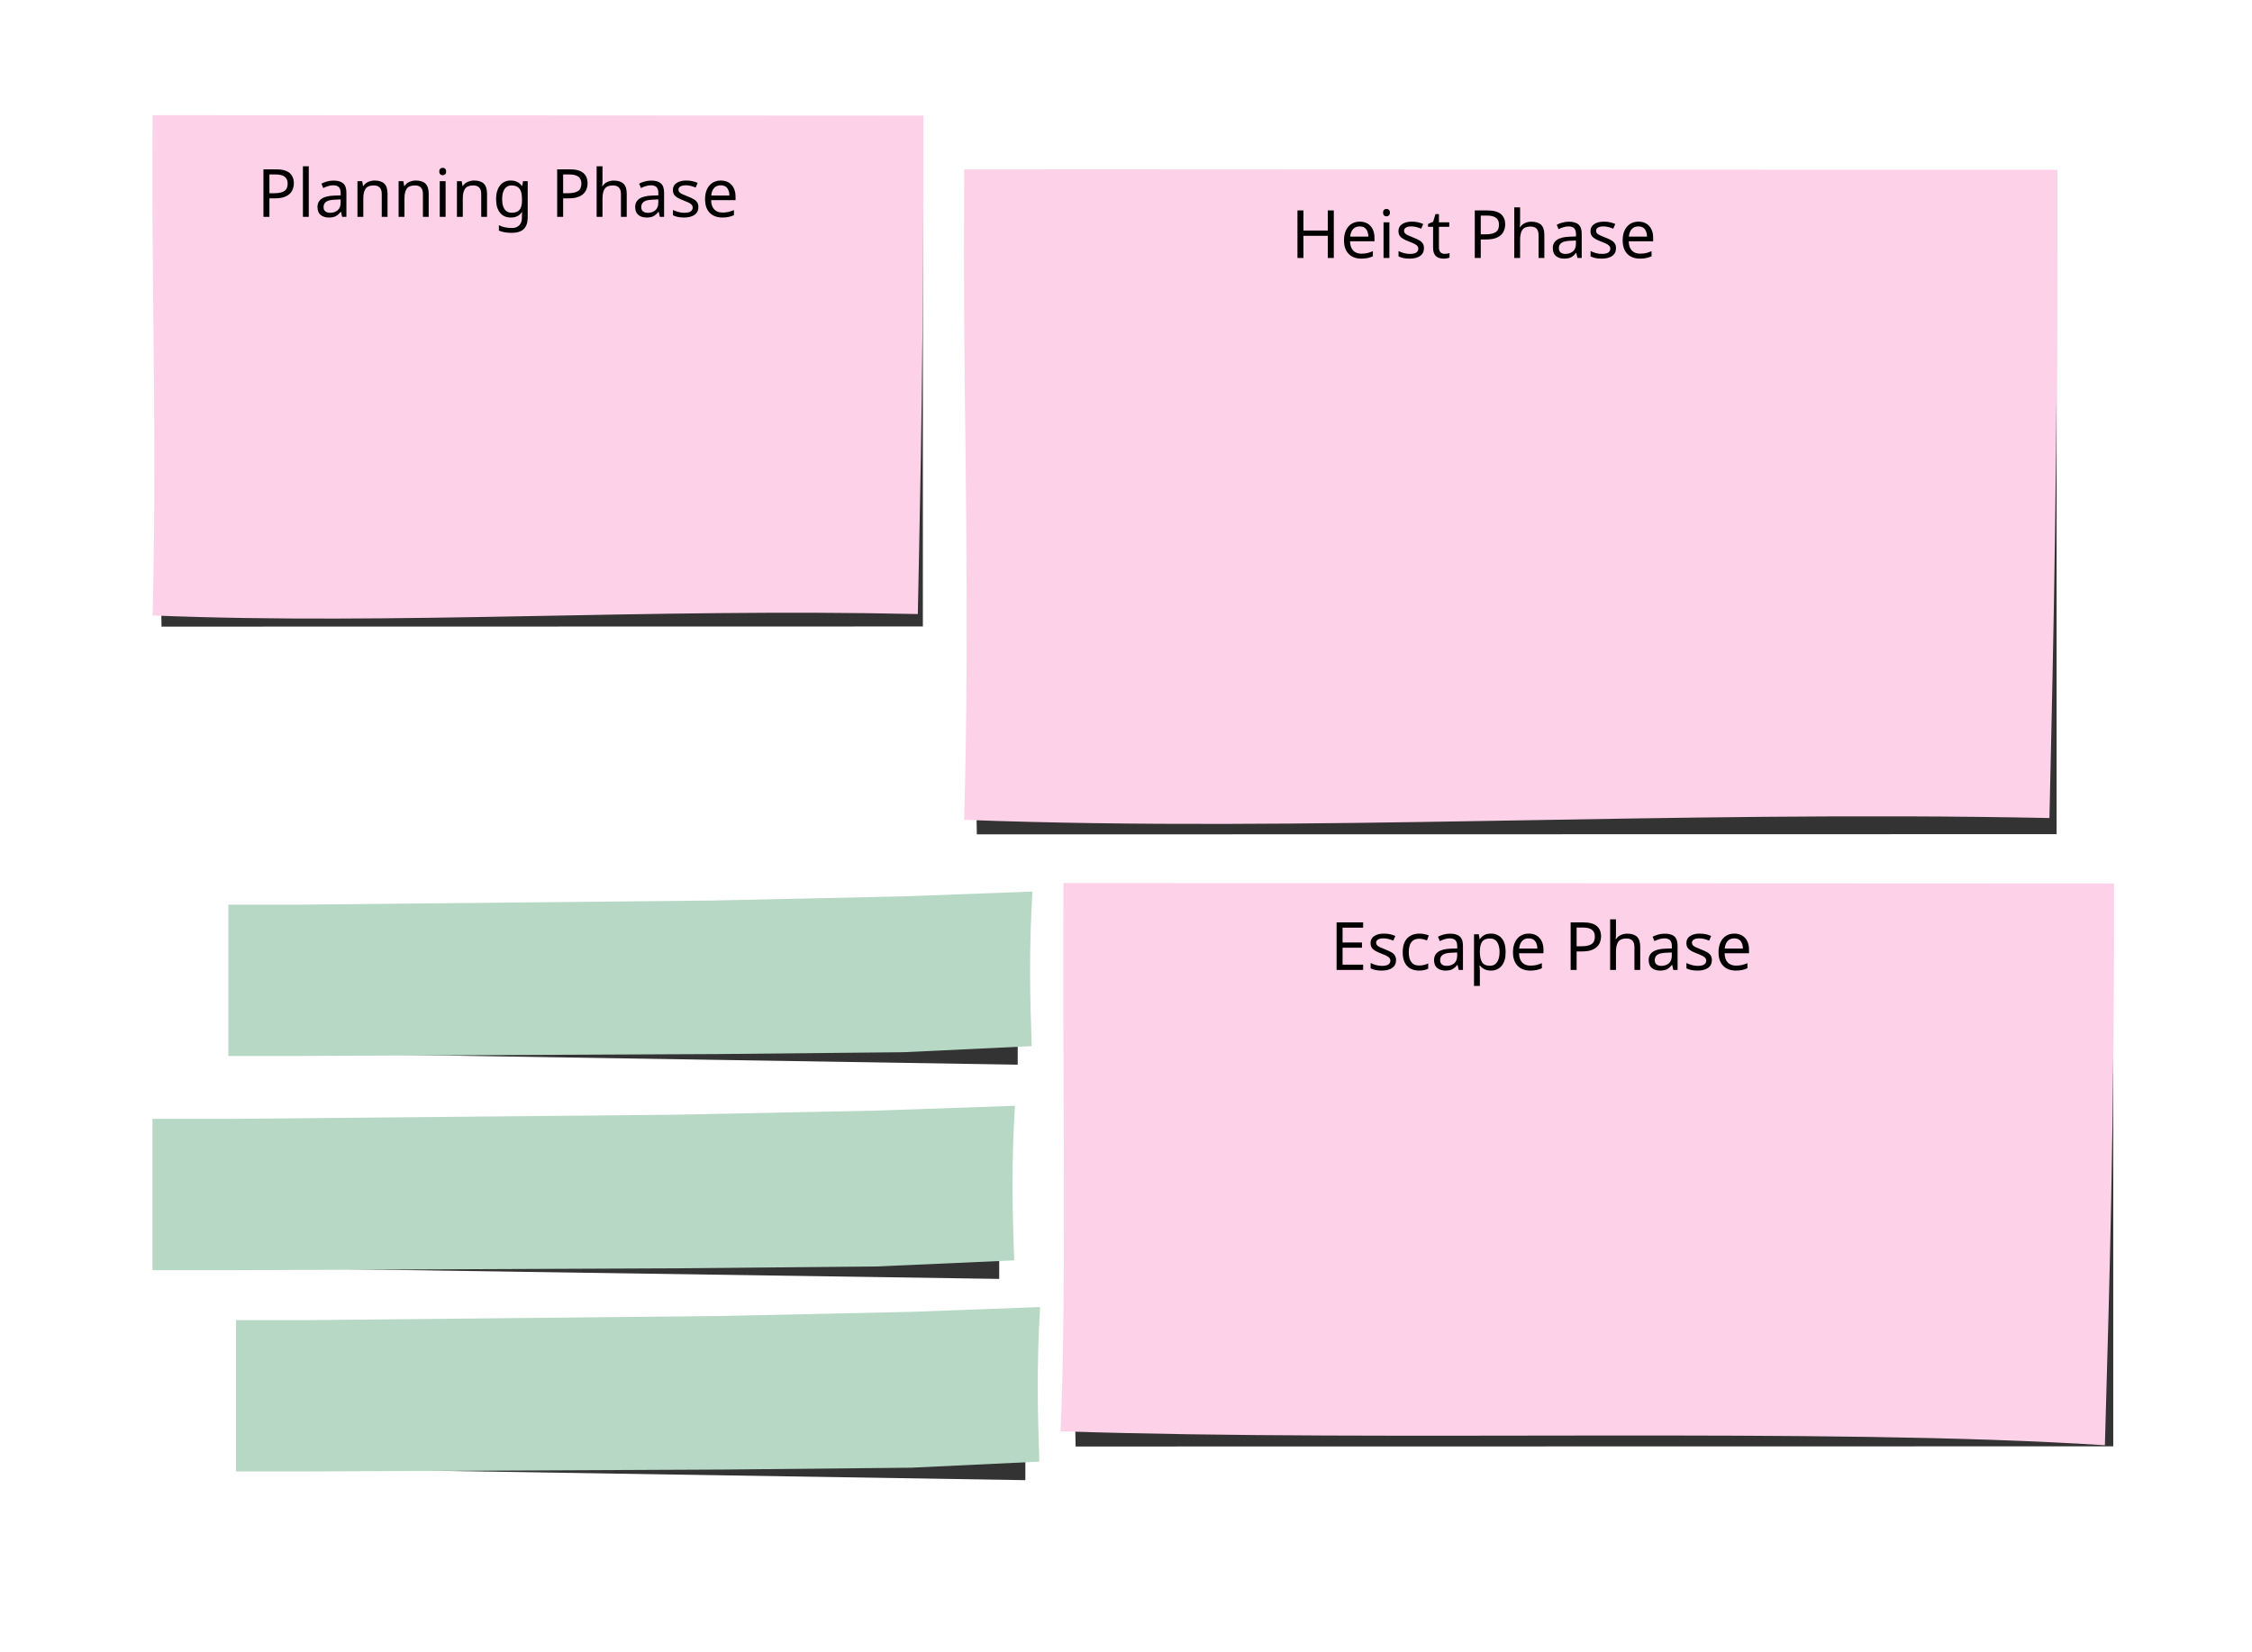
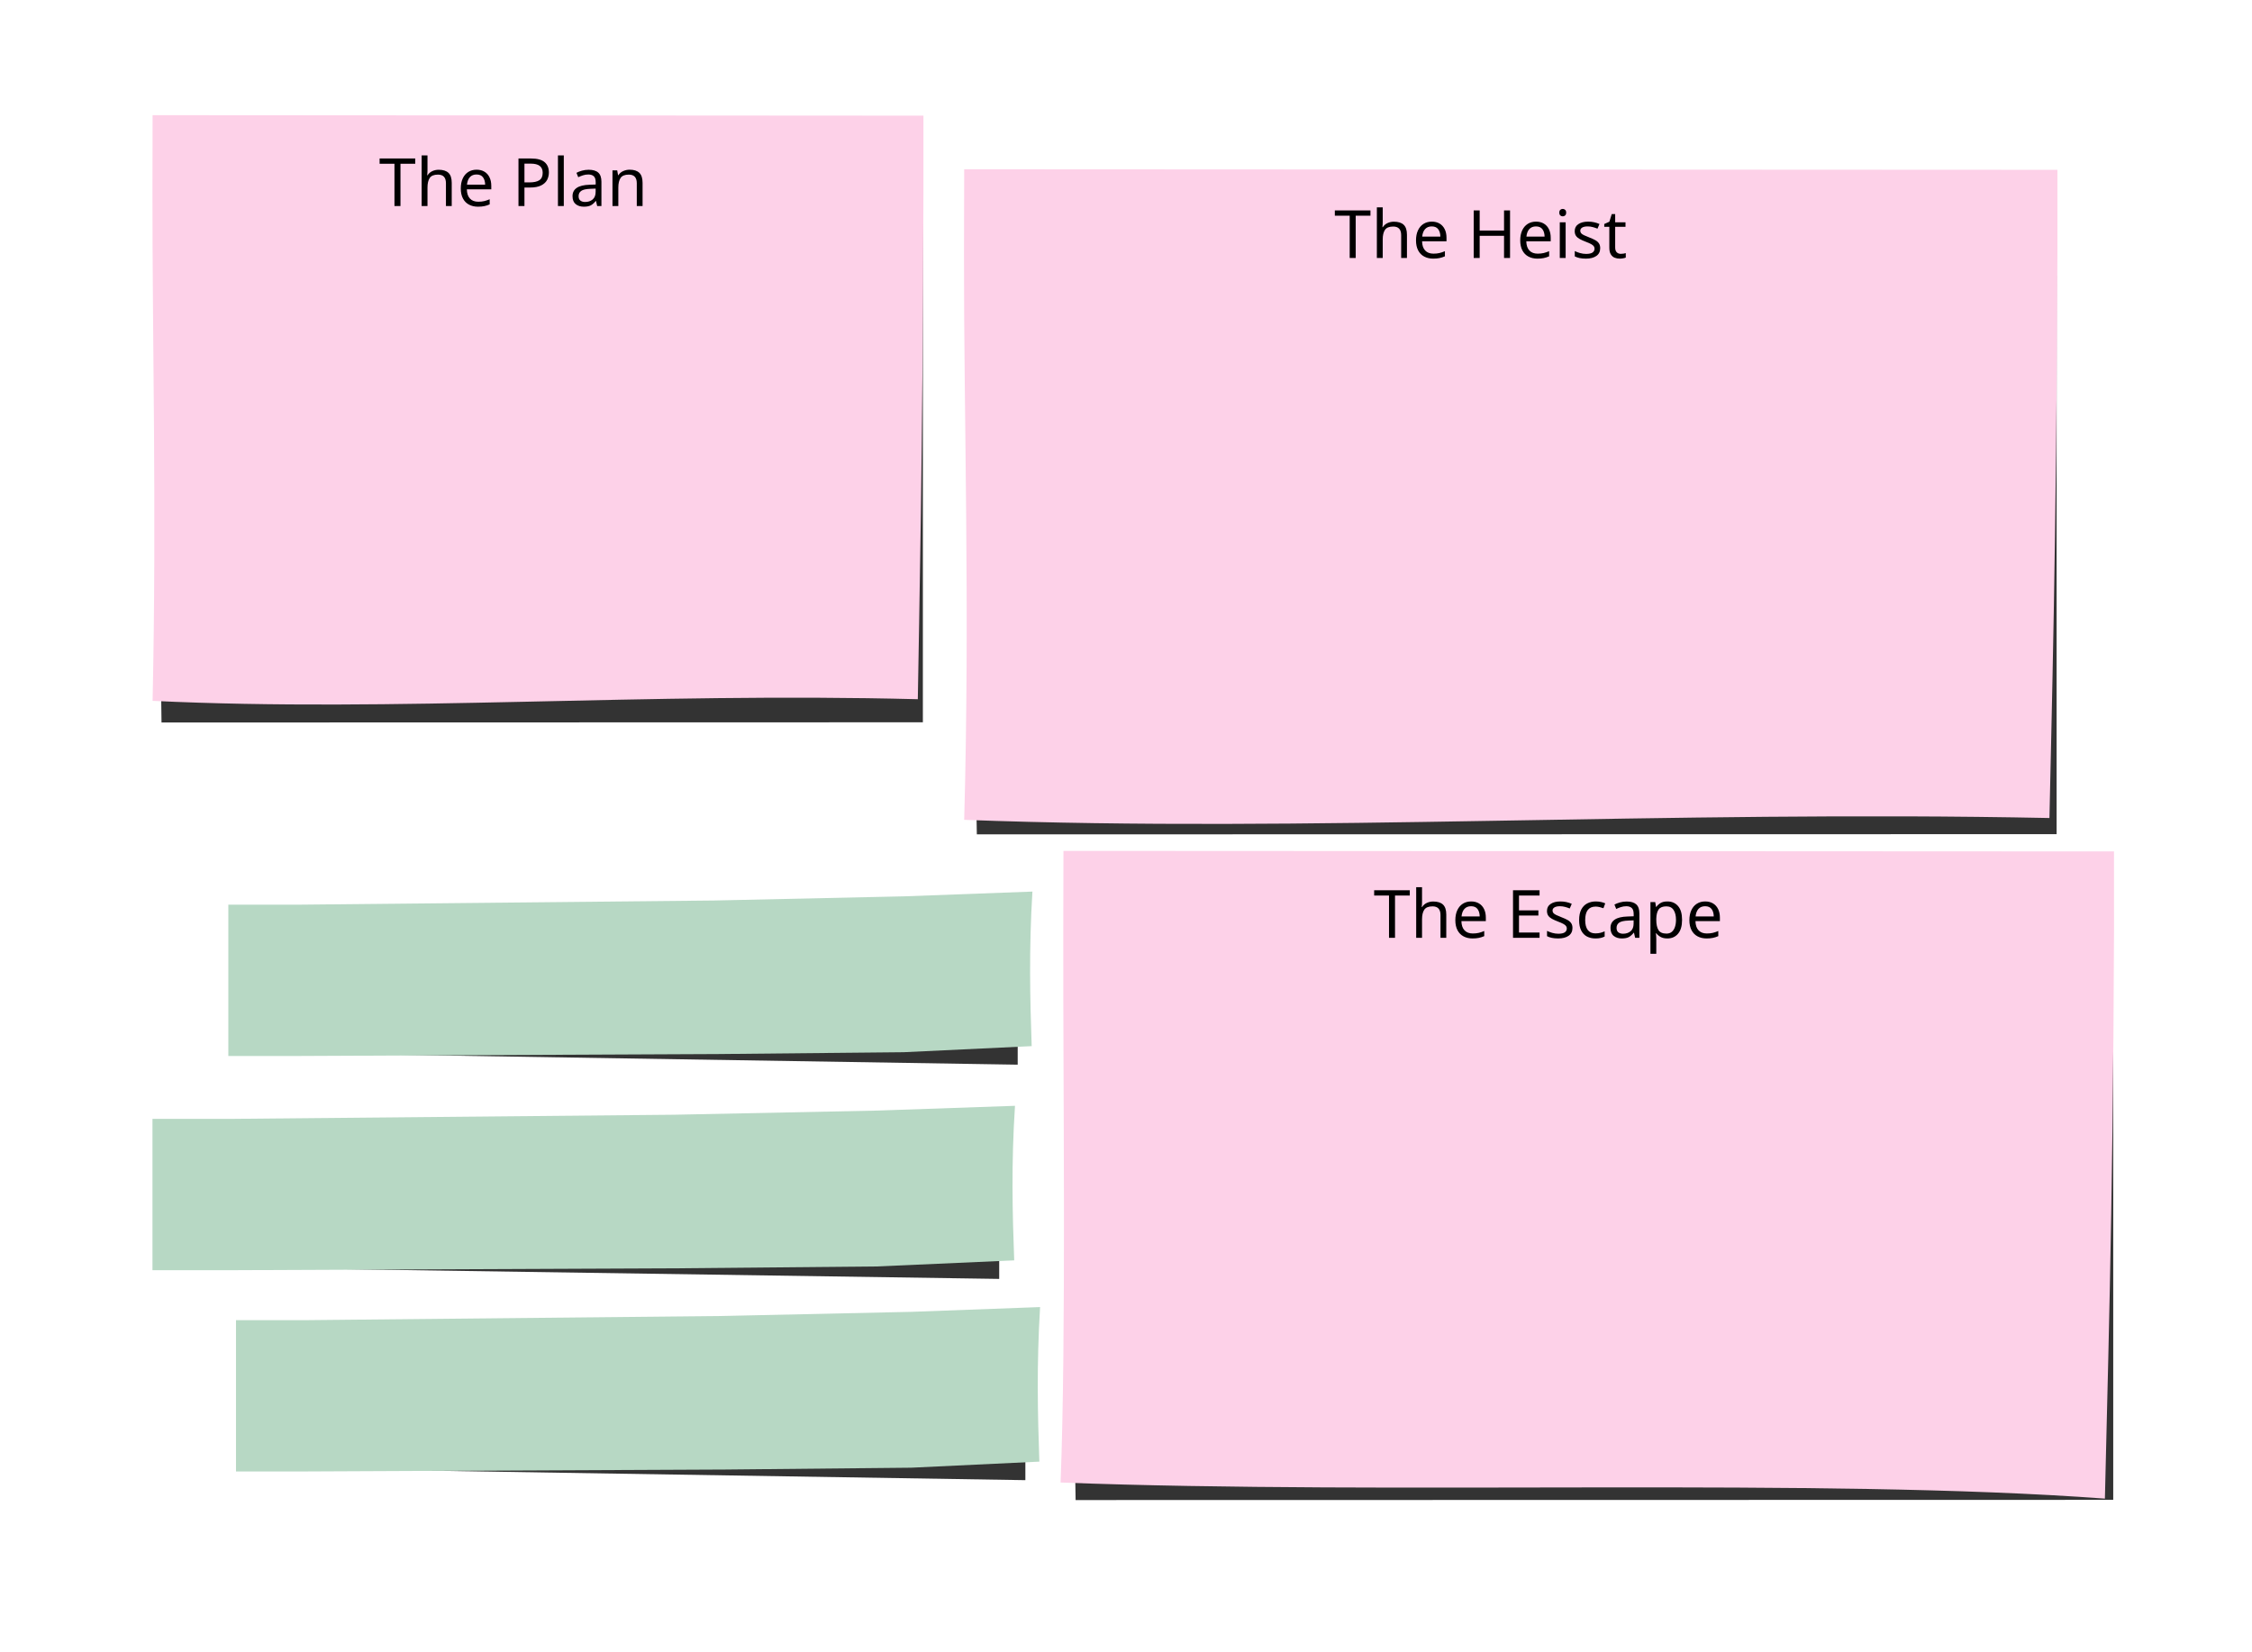
- <svg xmlns="http://www.w3.org/2000/svg" xmlns:xlink="http://www.w3.org/1999/xlink" width="1125" height="825" viewBox="0 0 1125 825" id="svg2" version="1.1">
+ <svg xmlns="http://www.w3.org/2000/svg" xmlns:xlink="http://www.w3.org/1999/xlink" version="1.1" id="svg2" viewBox="0 0 1125 825" height="825" width="1125">
  <defs id="defs4">
    <linearGradient id="linearGradient2457">
-       <stop id="stop2453" offset="0" style="stop-color:#666666;stop-opacity:1;" />
-       <stop id="stop2455" offset="1" style="stop-color:#818181;stop-opacity:0" />
+       <stop style="stop-color:#666666;stop-opacity:1;" offset="0" id="stop2453" />
+       <stop style="stop-color:#818181;stop-opacity:0" offset="1" id="stop2455" />
    </linearGradient>
    <linearGradient id="linearGradient2424">
-       <stop style="stop-color:#666666;stop-opacity:1;" offset="0" id="stop2420" />
-       <stop style="stop-color:#666666;stop-opacity:0;" offset="1" id="stop2422" />
+       <stop id="stop2420" offset="0" style="stop-color:#666666;stop-opacity:1;" />
+       <stop id="stop2422" offset="1" style="stop-color:#666666;stop-opacity:0;" />
    </linearGradient>
-     <marker orient="auto" refY="0" refX="0" id="Arrow1Lstart" style="overflow:visible">
-       <path id="path6203" d="M 0,0 5,-5 -12.5,0 5,5 Z" style="fill-rule:evenodd;stroke:#000000;stroke-width:1pt" transform="matrix(0.8,0,0,0.8,10,0)" />
+     <marker style="overflow:visible" id="Arrow1Lstart" refX="0" refY="0" orient="auto">
+       <path transform="matrix(0.8,0,0,0.8,10,0)" style="fill-rule:evenodd;stroke:#000000;stroke-width:1pt" d="M 0,0 5,-5 -12.5,0 5,5 Z" id="path6203" />
    </marker>
    <linearGradient id="linearGradient6162">
-       <stop style="stop-color:#000000;stop-opacity:1;" offset="0" id="stop6164" />
-       <stop style="stop-color:#000000;stop-opacity:0;" offset="1" id="stop6166" />
+       <stop id="stop6164" offset="0" style="stop-color:#000000;stop-opacity:1;" />
+       <stop id="stop6166" offset="1" style="stop-color:#000000;stop-opacity:0;" />
    </linearGradient>
    <linearGradient id="linearGradient6453-9">
-       <stop style="stop-color:#ffb6b6;stop-opacity:1;" offset="0" id="stop5160" />
-       <stop style="stop-color:#fa2424;stop-opacity:1;" offset="1" id="stop5162" />
+       <stop id="stop5160" offset="0" style="stop-color:#ffb6b6;stop-opacity:1;" />
+       <stop id="stop5162" offset="1" style="stop-color:#fa2424;stop-opacity:1;" />
    </linearGradient>
    <linearGradient id="linearGradient6453">
-       <stop id="stop6455" offset="0" style="stop-color:#ffffff;stop-opacity:1" />
-       <stop id="stop6457" offset="1" style="stop-color:#000000;stop-opacity:1" />
+       <stop style="stop-color:#ffffff;stop-opacity:1" offset="0" id="stop6455" />
+       <stop style="stop-color:#000000;stop-opacity:1" offset="1" id="stop6457" />
    </linearGradient>
-     <radialGradient gradientTransform="matrix(0.05945241,0.04549877,-0.04654385,0.06081801,-283.5442,231.9307)" gradientUnits="userSpaceOnUse" xlink:href="#linearGradient6453-9" id="radialGradient6459" fy="196.855" fx="171.208" r="200" cy="196.855" cx="171.208" />
-     <marker style="overflow:visible" id="Arrow1Lend" refX="0" refY="0" orient="auto">
-       <path transform="matrix(-0.8,0,0,-0.8,-10,0)" style="fill-rule:evenodd;stroke:#000000;stroke-width:1pt" d="M 0,0 5,-5 -12.5,0 5,5 Z" id="path5387" />
+     <radialGradient cx="171.208" cy="196.855" r="200" fx="171.208" fy="196.855" id="radialGradient6459" xlink:href="#linearGradient6453-9" gradientUnits="userSpaceOnUse" gradientTransform="matrix(0.05945241,0.04549877,-0.04654385,0.06081801,-283.5442,231.9307)" />
+     <marker orient="auto" refY="0" refX="0" id="Arrow1Lend" style="overflow:visible">
+       <path id="path5387" d="M 0,0 5,-5 -12.5,0 5,5 Z" style="fill-rule:evenodd;stroke:#000000;stroke-width:1pt" transform="matrix(-0.8,0,0,-0.8,-10,0)" />
    </marker>
-     <marker style="overflow:visible" id="Arrow1Lstart-8" refX="0" refY="0" orient="auto">
-       <path transform="matrix(0.8,0,0,0.8,10,0)" style="fill-rule:evenodd;stroke:#000000;stroke-width:1pt" d="M 0,0 5,-5 -12.5,0 5,5 Z" id="path5384" />
+     <marker orient="auto" refY="0" refX="0" id="Arrow1Lstart-8" style="overflow:visible">
+       <path id="path5384" d="M 0,0 5,-5 -12.5,0 5,5 Z" style="fill-rule:evenodd;stroke:#000000;stroke-width:1pt" transform="matrix(0.8,0,0,0.8,10,0)" />
    </marker>
-     <linearGradient xlink:href="#linearGradient2424" id="linearGradient2426" x1="-241.402" y1="122.24" x2="-241.402" y2="137.02" gradientUnits="userSpaceOnUse" spreadMethod="reflect" gradientTransform="translate(239.8086,143.6393)" />
-     <linearGradient xlink:href="#linearGradient2457" id="linearGradient2451" gradientUnits="userSpaceOnUse" gradientTransform="rotate(-30,-366.1581,173.5179)" x1="-241.402" y1="122.24" x2="-241.402" y2="137.02" spreadMethod="reflect" />
+     <linearGradient gradientTransform="translate(239.8086,143.6393)" spreadMethod="reflect" gradientUnits="userSpaceOnUse" y2="137.02" x2="-241.402" y1="122.24" x1="-241.402" id="linearGradient2426" xlink:href="#linearGradient2424" />
+     <linearGradient spreadMethod="reflect" y2="137.02" x2="-241.402" y1="122.24" x1="-241.402" gradientTransform="rotate(-30,-366.1581,173.5179)" gradientUnits="userSpaceOnUse" id="linearGradient2451" xlink:href="#linearGradient2457" />
  </defs>
-   <g id="layer3" style="display:inline" />
-   <g id="layer2" transform="translate(0,300)" style="display:inline">
-     <g id="g893" style="font-style:normal;font-variant:normal;font-weight:normal;font-stretch:normal;font-size:37.333px;line-height:25px;font-family:'Archivo Narrow';-inkscape-font-specification:'Archivo Narrow, Normal';text-align:center;letter-spacing:0px;word-spacing:0px;writing-mode:lr-tb;text-anchor:middle;fill:#000000;fill-opacity:1;stroke:none;stroke-width:1px;stroke-linecap:butt;stroke-linejoin:miter;stroke-opacity:1" transform="rotate(1.557249,6.910207,-2418.684)" aria-label="Non-player Character" />
-     <g style="stroke-width:1.816" transform="matrix(0.5414398,0,0,0.5600922,500.1605,276.9415)" id="g997">
-       <path style="display:inline;opacity:0.8;vector-effect:none;fill:#000000;fill-opacity:1;stroke:none;stroke-width:2.724;stroke-linecap:round;stroke-linejoin:round;stroke-miterlimit:4;stroke-dasharray:none;stroke-dashoffset:0;stroke-opacity:1" d="m 58.779,-228.88 967.222,66.896 v 421.954 l -957.355,0.15 z" id="path993" />
-       <path id="path995" d="m 57.43,-242.463 969.28,0.415 0.013,62.722 c -0.757,219.569 -6.858,373.412 -8.41,438.338 C 756.541,242.698 360.54,256.336 54.786,246.544 59.996,134.284 57.017,-56.577 57.261,-178.231 Z" style="display:inline;opacity:1;vector-effect:none;fill:#fdd1e8;fill-opacity:1;stroke:none;stroke-width:2.642;stroke-linecap:round;stroke-linejoin:round;stroke-miterlimit:4;stroke-dasharray:none;stroke-dashoffset:0;stroke-opacity:1" />
+   <g style="display:inline" id="layer3" />
+   <g style="display:inline" transform="translate(0,300)" id="layer2">
+     <g aria-label="Non-player Character" transform="rotate(1.557249,6.910207,-2418.684)" style="font-style:normal;font-variant:normal;font-weight:normal;font-stretch:normal;font-size:37.333px;line-height:25px;font-family:'Archivo Narrow';-inkscape-font-specification:'Archivo Narrow, Normal';text-align:center;letter-spacing:0px;word-spacing:0px;writing-mode:lr-tb;text-anchor:middle;fill:#000000;fill-opacity:1;stroke:none;stroke-width:1px;stroke-linecap:butt;stroke-linejoin:miter;stroke-opacity:1" id="g893" />
+     <g id="g997" transform="matrix(0.5414398,0,0,0.6452695,500.1605,281.5406)" style="stroke-width:1.692">
+       <path id="path993" d="m 58.779,-228.88 967.222,66.896 v 421.954 l -957.355,0.15 z" style="display:inline;opacity:0.8;vector-effect:none;fill:#000000;fill-opacity:1;stroke:none;stroke-width:2.538;stroke-linecap:round;stroke-linejoin:round;stroke-miterlimit:4;stroke-dasharray:none;stroke-dashoffset:0;stroke-opacity:1" />
+       <path style="display:inline;opacity:1;vector-effect:none;fill:#fdd1e8;fill-opacity:1;stroke:none;stroke-width:2.462;stroke-linecap:round;stroke-linejoin:round;stroke-miterlimit:4;stroke-dasharray:none;stroke-dashoffset:0;stroke-opacity:1" d="m 57.43,-242.463 969.28,0.415 0.013,62.722 c -0.757,219.569 -6.858,373.412 -8.41,438.338 C 756.541,242.698 360.54,256.336 54.786,246.544 59.996,134.284 57.017,-56.577 57.261,-178.231 Z" id="path995" />
    </g>
-     <g style="stroke-width:2.225" transform="matrix(0.3972829,0,0,0.5083888,53.41455,-119.1975)" id="g72">
-       <path style="display:inline;opacity:0.8;vector-effect:none;fill:#000000;fill-opacity:1;stroke:none;stroke-width:3.338;stroke-linecap:round;stroke-linejoin:round;stroke-miterlimit:4;stroke-dasharray:none;stroke-dashoffset:0;stroke-opacity:1" d="m 58.779,-228.88 967.222,66.896 v 421.954 l -957.355,0.15 z" id="path68" />
-       <path id="path70" d="m 57.43,-242.463 969.28,0.415 0.013,62.722 c -0.757,219.569 -5.536,362.165 -7.088,427.091 -342.428,-5.932 -656.451,11.167 -962.205,1.375 5.21,-159.844 -0.413,-305.717 -0.169,-427.371 z" style="display:inline;opacity:1;vector-effect:none;fill:#fdd1e8;fill-opacity:1;stroke:none;stroke-width:3.238;stroke-linecap:round;stroke-linejoin:round;stroke-miterlimit:4;stroke-dasharray:none;stroke-dashoffset:0;stroke-opacity:1" />
+     <g id="g72" transform="matrix(0.3972829,0,0,0.5083888,53.41455,-119.1975)" style="stroke-width:2.225">
+       <path id="path68" d="m 58.779,-238.128 967.222,81.048 v 511.221 l -957.355,0.181 z" style="display:inline;opacity:0.8;vector-effect:none;fill:#000000;fill-opacity:1;stroke:none;stroke-width:3.338;stroke-linecap:round;stroke-linejoin:round;stroke-miterlimit:4;stroke-dasharray:none;stroke-dashoffset:0;stroke-opacity:1" />
+       <path style="display:inline;opacity:1;vector-effect:none;fill:#fdd1e8;fill-opacity:1;stroke:none;stroke-width:3.238;stroke-linecap:round;stroke-linejoin:round;stroke-miterlimit:4;stroke-dasharray:none;stroke-dashoffset:0;stroke-opacity:1" d="m 57.43,-242.463 969.28,0.486 0.013,73.43 c -0.757,257.054 -5.536,423.994 -7.088,500.004 -342.428,-6.945 -656.451,13.073 -962.205,1.61 5.21,-187.133 -0.413,-357.909 -0.169,-500.331 z" id="path70" />
    </g>
-     <text id="text76" y="-191.661" x="128.37" style="font-style:normal;font-variant:normal;font-weight:normal;font-stretch:normal;font-size:33.265px;line-height:1.25;font-family:'Archivo Black';-inkscape-font-specification:'Archivo Black, ';letter-spacing:0px;word-spacing:0px;fill:#000000;fill-opacity:1;stroke:none;stroke-width:1" xml:space="preserve">
-       <tspan style="stroke-width:1" y="-191.661" x="128.37" id="tspan74">Planning Phase</tspan>
+     <text xml:space="preserve" style="font-style:normal;font-variant:normal;font-weight:normal;font-stretch:normal;font-size:33.265px;line-height:1.25;font-family:'Archivo Black';-inkscape-font-specification:'Archivo Black, ';letter-spacing:0px;word-spacing:0px;fill:#000000;fill-opacity:1;stroke:none;stroke-width:1" x="189.308" y="-197.067" id="text76">
+       <tspan id="tspan74" x="189.308" y="-197.067" style="stroke-width:1">The Plan</tspan>
    </text>
-     <g id="g82" transform="matrix(0.5634367,0,0,0.6611136,449.3072,-55.14036)" style="stroke-width:1.638">
-       <path id="path78" d="m 58.779,-228.88 967.222,66.896 v 421.954 l -957.355,0.15 z" style="display:inline;opacity:0.8;vector-effect:none;fill:#000000;fill-opacity:1;stroke:none;stroke-width:2.458;stroke-linecap:round;stroke-linejoin:round;stroke-miterlimit:4;stroke-dasharray:none;stroke-dashoffset:0;stroke-opacity:1" />
-       <path style="display:inline;opacity:1;vector-effect:none;fill:#fdd1e8;fill-opacity:1;stroke:none;stroke-width:2.384;stroke-linecap:round;stroke-linejoin:round;stroke-miterlimit:4;stroke-dasharray:none;stroke-dashoffset:0;stroke-opacity:1" d="m 57.43,-242.463 969.28,0.415 0.013,62.722 c -0.757,219.569 -5.536,362.165 -7.088,427.091 -342.428,-5.932 -656.451,11.167 -962.205,1.375 5.21,-159.844 -0.413,-305.717 -0.169,-427.371 z" id="path80" />
+     <g style="stroke-width:1.638" transform="matrix(0.5634367,0,0,0.6611136,449.3072,-55.14036)" id="g82">
+       <path style="display:inline;opacity:0.8;vector-effect:none;fill:#000000;fill-opacity:1;stroke:none;stroke-width:2.458;stroke-linecap:round;stroke-linejoin:round;stroke-miterlimit:4;stroke-dasharray:none;stroke-dashoffset:0;stroke-opacity:1" d="m 58.779,-228.88 967.222,66.896 v 421.954 l -957.355,0.15 z" id="path78" />
+       <path id="path80" d="m 57.43,-242.463 969.28,0.415 0.013,62.722 c -0.757,219.569 -5.536,362.165 -7.088,427.091 -342.428,-5.932 -656.451,11.167 -962.205,1.375 5.21,-159.844 -0.413,-305.717 -0.169,-427.371 z" style="display:inline;opacity:1;vector-effect:none;fill:#fdd1e8;fill-opacity:1;stroke:none;stroke-width:2.384;stroke-linecap:round;stroke-linejoin:round;stroke-miterlimit:4;stroke-dasharray:none;stroke-dashoffset:0;stroke-opacity:1" />
    </g>
-     <text xml:space="preserve" style="font-style:normal;font-variant:normal;font-weight:normal;font-stretch:normal;font-size:33.265px;line-height:1.25;font-family:'Archivo Black';-inkscape-font-specification:'Archivo Black, ';letter-spacing:0px;word-spacing:0px;fill:#000000;fill-opacity:1;stroke:none;stroke-width:1" x="644.917" y="-171.121" id="text86">
-       <tspan id="tspan84" x="644.917" y="-171.121" style="stroke-width:1">Heist Phase</tspan>
+     <text id="text86" y="-171.121" x="666.495" style="font-style:normal;font-variant:normal;font-weight:normal;font-stretch:normal;font-size:33.265px;line-height:1.25;font-family:'Archivo Black';-inkscape-font-specification:'Archivo Black, ';letter-spacing:0px;word-spacing:0px;fill:#000000;fill-opacity:1;stroke:none;stroke-width:1" xml:space="preserve">
+       <tspan style="stroke-width:1" y="-171.121" x="666.495" id="tspan84">The Heist</tspan>
    </text>
-     <text id="text100" y="184.555" x="664.469" style="font-style:normal;font-variant:normal;font-weight:normal;font-stretch:normal;font-size:33.265px;line-height:1.25;font-family:'Archivo Black';-inkscape-font-specification:'Archivo Black, ';letter-spacing:0px;word-spacing:0px;fill:#000000;fill-opacity:1;stroke:none;stroke-width:1" xml:space="preserve">
-       <tspan style="stroke-width:1" y="184.555" x="664.469" id="tspan98">Escape Phase</tspan>
+     <text xml:space="preserve" style="font-style:normal;font-variant:normal;font-weight:normal;font-stretch:normal;font-size:33.265px;line-height:1.25;font-family:'Archivo Black';-inkscape-font-specification:'Archivo Black, ';letter-spacing:0px;word-spacing:0px;fill:#000000;fill-opacity:1;stroke:none;stroke-width:1" x="686.14" y="168.502" id="text100">
+       <tspan id="tspan98" x="686.14" y="168.502" style="stroke-width:1">The Escape</tspan>
    </text>
-     <g id="g118" transform="matrix(0.919932,0,0,0.888876,490.9349,-488.3385)" style="stroke-width:1.106">
-       <path style="display:inline;opacity:0.8;vector-effect:none;fill:#000000;fill-opacity:1;fill-rule:nonzero;stroke:none;stroke-width:1.659;stroke-linecap:round;stroke-linejoin:round;stroke-miterlimit:4;stroke-dasharray:none;stroke-dashoffset:0;stroke-opacity:1;font-variation-settings:normal;stop-color:#000000;stop-opacity:1" d="M 18.981,725.22 H -375.901 l -25.337,0.945 -4.303,68.508 38.46,9.228 386.062,6.363 z" id="path114" />
-       <path id="path116" d="m 26.973,712.979 -69.572,2.673 -103.103,2.339 -225.249,2.339 h -38.723 v 85.045 h 38.245 l 227.564,-1.082 100.868,-1.031 69.575,-3.419 c -0.9,-26.64 -1.517,-54.339 0.396,-86.864 z" style="display:inline;opacity:1;fill:#b7d8c4;fill-opacity:1;fill-rule:nonzero;stroke:none;stroke-width:1.659;stroke-linecap:round;stroke-linejoin:round;stroke-miterlimit:4;stroke-dasharray:none;stroke-dashoffset:0;stroke-opacity:1" />
+     <g style="stroke-width:1.106" transform="matrix(0.919932,0,0,0.888876,490.9349,-488.3385)" id="g118">
+       <path id="path114" d="M 18.981,725.22 H -375.901 l -25.337,0.945 -4.303,68.508 38.46,9.228 386.062,6.363 z" style="display:inline;opacity:0.8;vector-effect:none;fill:#000000;fill-opacity:1;fill-rule:nonzero;stroke:none;stroke-width:1.659;stroke-linecap:round;stroke-linejoin:round;stroke-miterlimit:4;stroke-dasharray:none;stroke-dashoffset:0;stroke-opacity:1;font-variation-settings:normal;stop-color:#000000;stop-opacity:1" />
+       <path style="display:inline;opacity:1;fill:#b7d8c4;fill-opacity:1;fill-rule:nonzero;stroke:none;stroke-width:1.659;stroke-linecap:round;stroke-linejoin:round;stroke-miterlimit:4;stroke-dasharray:none;stroke-dashoffset:0;stroke-opacity:1" d="m 26.973,712.979 -69.572,2.673 -103.103,2.339 -225.249,2.339 h -38.723 v 85.045 h 38.245 l 227.564,-1.082 100.868,-1.031 69.575,-3.419 c -0.9,-26.64 -1.517,-54.339 0.396,-86.864 z" id="path116" />
    </g>
-     <g style="stroke-width:1.068" transform="matrix(0.9867803,0,0,0.888876,480.4269,-381.3115)" id="g124">
-       <path id="path120" d="M 18.981,725.22 H -375.901 l -25.337,0.945 -4.303,68.508 38.46,9.228 386.062,6.363 z" style="display:inline;opacity:0.8;vector-effect:none;fill:#000000;fill-opacity:1;fill-rule:nonzero;stroke:none;stroke-width:1.602;stroke-linecap:round;stroke-linejoin:round;stroke-miterlimit:4;stroke-dasharray:none;stroke-dashoffset:0;stroke-opacity:1;font-variation-settings:normal;stop-color:#000000;stop-opacity:1" />
-       <path style="display:inline;opacity:1;fill:#b7d8c4;fill-opacity:1;fill-rule:nonzero;stroke:none;stroke-width:1.602;stroke-linecap:round;stroke-linejoin:round;stroke-miterlimit:4;stroke-dasharray:none;stroke-dashoffset:0;stroke-opacity:1" d="m 26.973,712.979 -69.572,2.673 -103.103,2.339 -225.249,2.339 h -38.723 v 85.045 h 38.245 l 227.564,-1.082 100.868,-1.031 69.575,-3.419 c -0.9,-26.64 -1.517,-54.339 0.396,-86.864 z" id="path122" />
+     <g id="g124" transform="matrix(0.9867803,0,0,0.888876,480.4269,-381.3115)" style="stroke-width:1.068">
+       <path style="display:inline;opacity:0.8;vector-effect:none;fill:#000000;fill-opacity:1;fill-rule:nonzero;stroke:none;stroke-width:1.602;stroke-linecap:round;stroke-linejoin:round;stroke-miterlimit:4;stroke-dasharray:none;stroke-dashoffset:0;stroke-opacity:1;font-variation-settings:normal;stop-color:#000000;stop-opacity:1" d="M 18.981,725.22 H -375.901 l -25.337,0.945 -4.303,68.508 38.46,9.228 386.062,6.363 z" id="path120" />
+       <path id="path122" d="m 26.973,712.979 -69.572,2.673 -103.103,2.339 -225.249,2.339 h -38.723 v 85.045 h 38.245 l 227.564,-1.082 100.868,-1.031 69.575,-3.419 c -0.9,-26.64 -1.517,-54.339 0.396,-86.864 z" style="display:inline;opacity:1;fill:#b7d8c4;fill-opacity:1;fill-rule:nonzero;stroke:none;stroke-width:1.602;stroke-linecap:round;stroke-linejoin:round;stroke-miterlimit:4;stroke-dasharray:none;stroke-dashoffset:0;stroke-opacity:1" />
    </g>
-     <g id="g130" transform="matrix(0.919932,0,0,0.888876,494.7657,-280.771)" style="stroke-width:1.106">
-       <path style="display:inline;opacity:0.8;vector-effect:none;fill:#000000;fill-opacity:1;fill-rule:nonzero;stroke:none;stroke-width:1.659;stroke-linecap:round;stroke-linejoin:round;stroke-miterlimit:4;stroke-dasharray:none;stroke-dashoffset:0;stroke-opacity:1;font-variation-settings:normal;stop-color:#000000;stop-opacity:1" d="M 18.981,725.22 H -375.901 l -25.337,0.945 -4.303,68.508 38.46,9.228 386.062,6.363 z" id="path126" />
-       <path id="path128" d="m 26.973,712.979 -69.572,2.673 -103.103,2.339 -225.249,2.339 h -38.723 v 85.045 h 38.245 l 227.564,-1.082 100.868,-1.031 69.575,-3.419 c -0.9,-26.64 -1.517,-54.339 0.396,-86.864 z" style="display:inline;opacity:1;fill:#b7d8c4;fill-opacity:1;fill-rule:nonzero;stroke:none;stroke-width:1.659;stroke-linecap:round;stroke-linejoin:round;stroke-miterlimit:4;stroke-dasharray:none;stroke-dashoffset:0;stroke-opacity:1" />
+     <g style="stroke-width:1.106" transform="matrix(0.919932,0,0,0.888876,494.7657,-280.771)" id="g130">
+       <path id="path126" d="M 18.981,725.22 H -375.901 l -25.337,0.945 -4.303,68.508 38.46,9.228 386.062,6.363 z" style="display:inline;opacity:0.8;vector-effect:none;fill:#000000;fill-opacity:1;fill-rule:nonzero;stroke:none;stroke-width:1.659;stroke-linecap:round;stroke-linejoin:round;stroke-miterlimit:4;stroke-dasharray:none;stroke-dashoffset:0;stroke-opacity:1;font-variation-settings:normal;stop-color:#000000;stop-opacity:1" />
+       <path style="display:inline;opacity:1;fill:#b7d8c4;fill-opacity:1;fill-rule:nonzero;stroke:none;stroke-width:1.659;stroke-linecap:round;stroke-linejoin:round;stroke-miterlimit:4;stroke-dasharray:none;stroke-dashoffset:0;stroke-opacity:1" d="m 26.973,712.979 -69.572,2.673 -103.103,2.339 -225.249,2.339 h -38.723 v 85.045 h 38.245 l 227.564,-1.082 100.868,-1.031 69.575,-3.419 c -0.9,-26.64 -1.517,-54.339 0.396,-86.864 z" id="path128" />
    </g>
  </g>
</svg>
